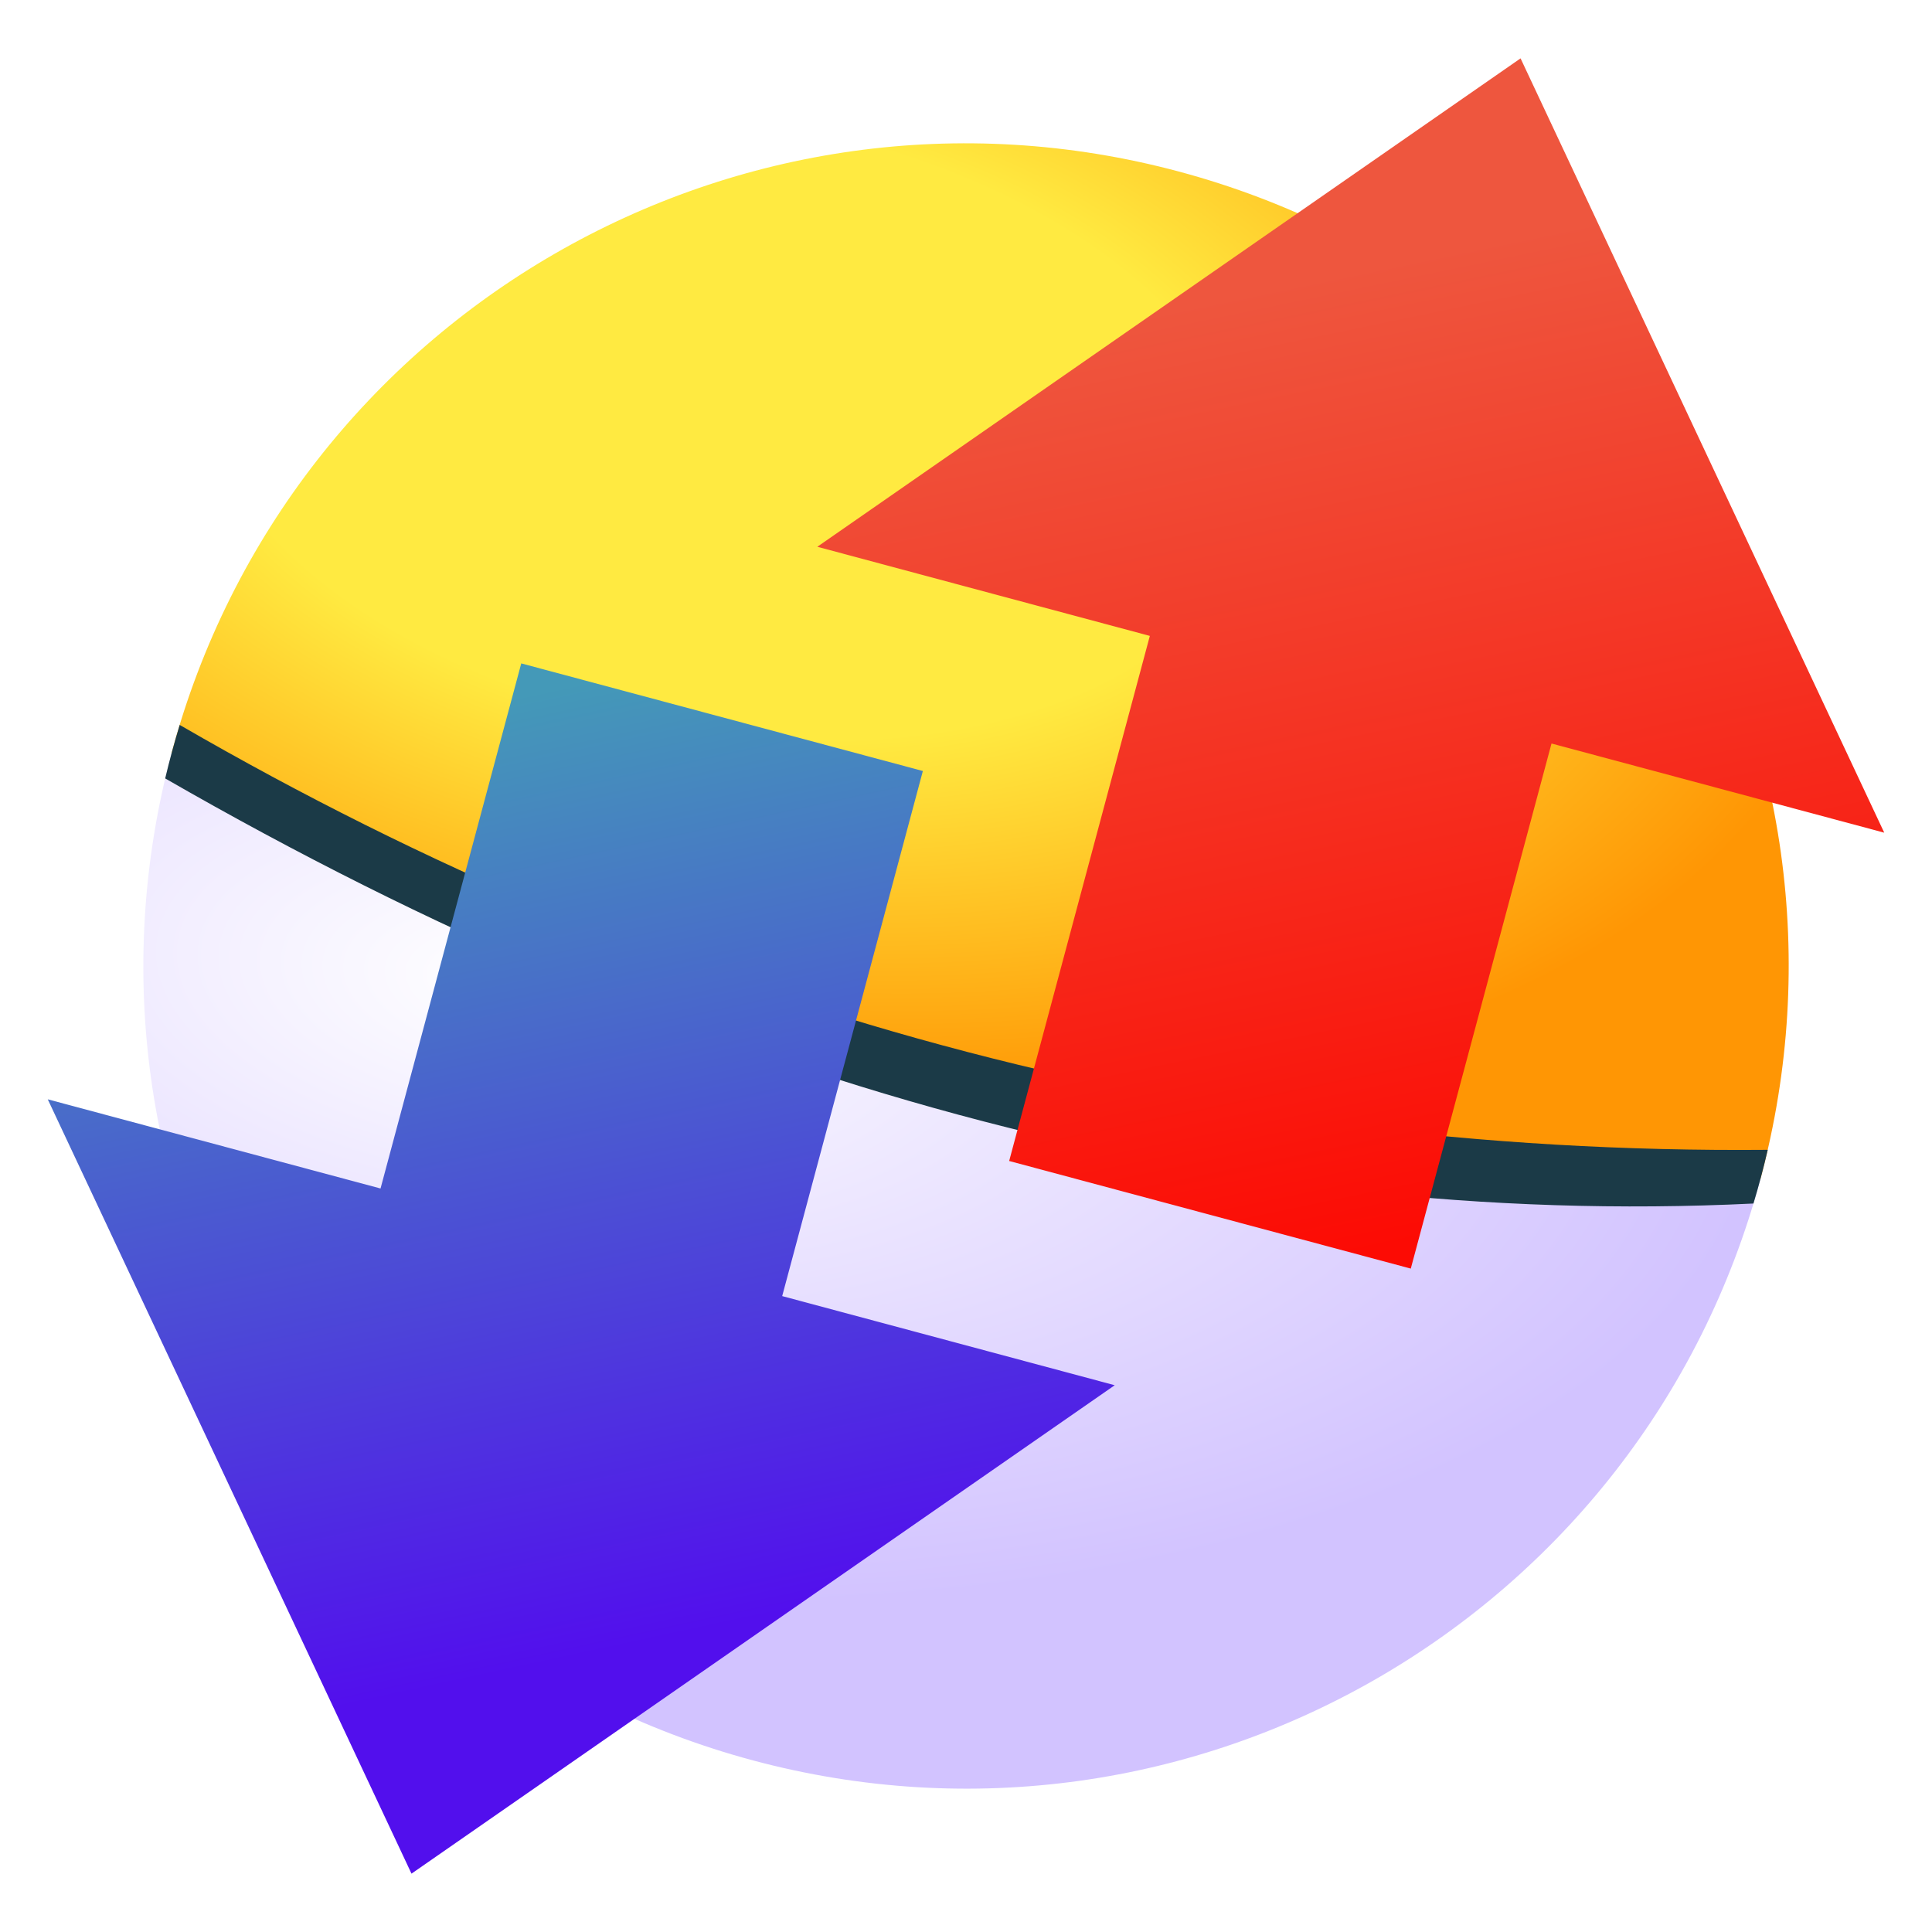
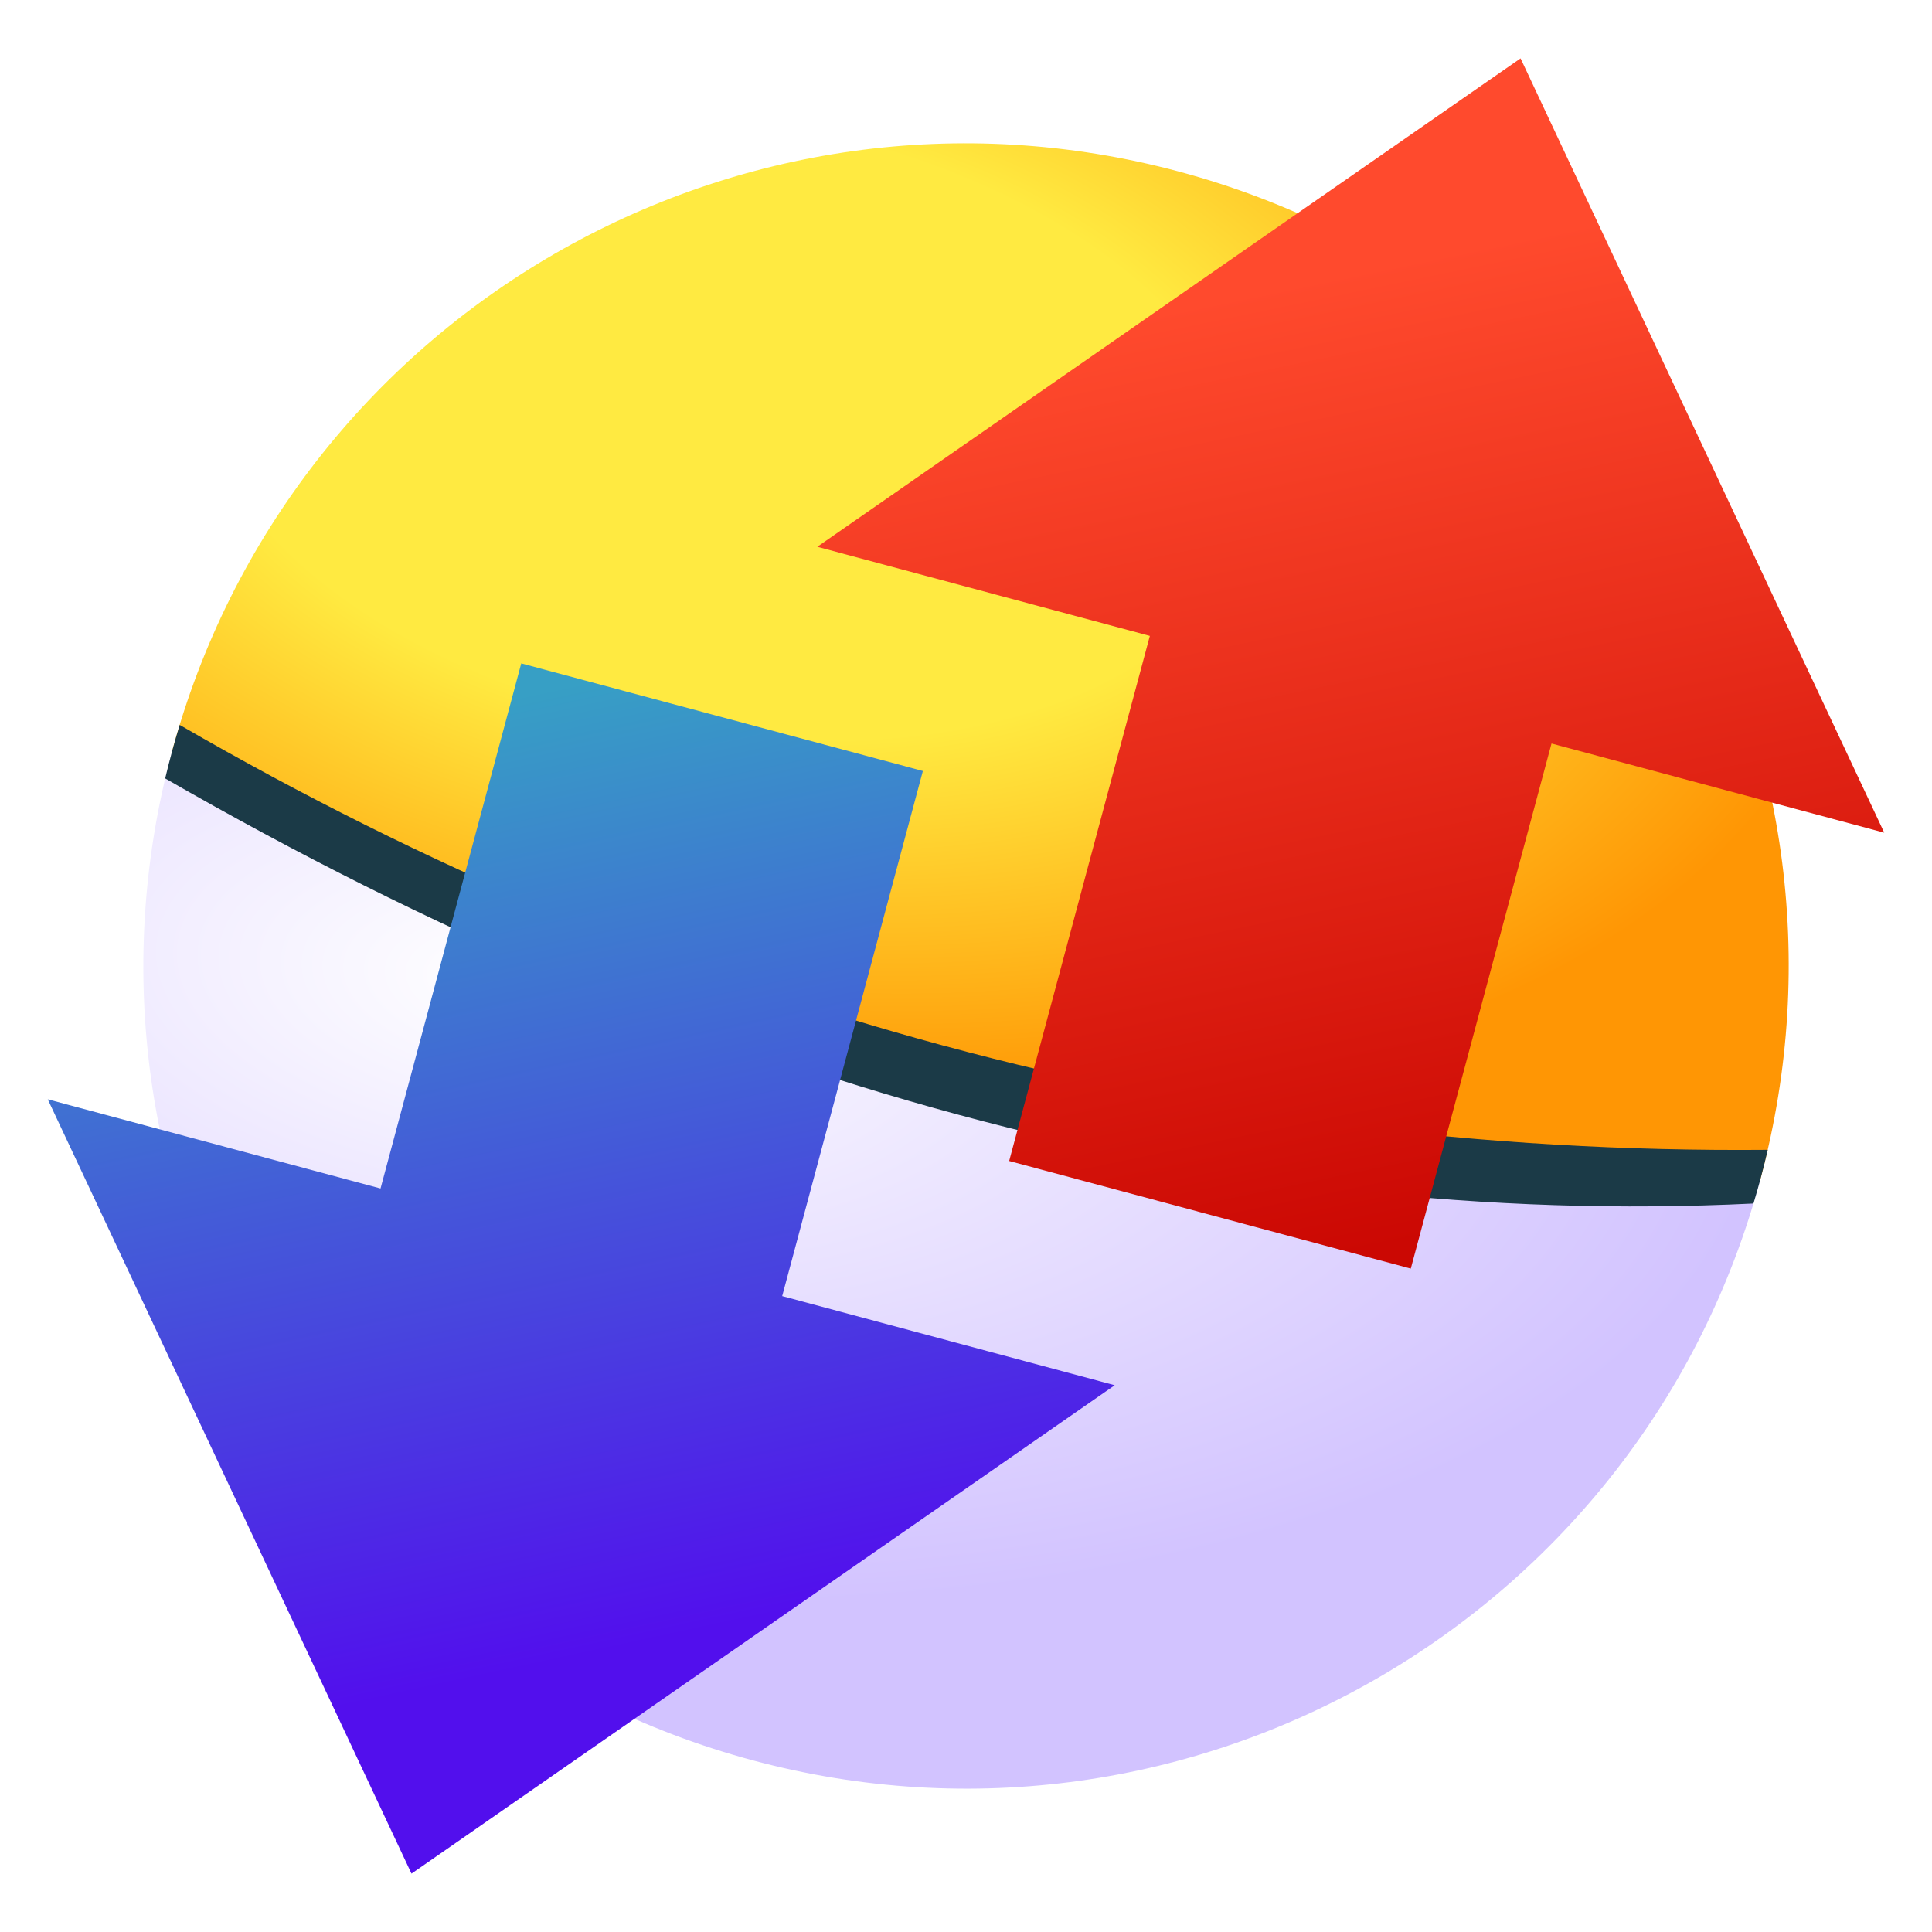
- <svg xmlns="http://www.w3.org/2000/svg" xmlns:xlink="http://www.w3.org/1999/xlink" width="512" height="512" viewBox="0 0 135.467 135.467">
-   <defs>
+ <svg xmlns="http://www.w3.org/2000/svg" xmlns:xlink="http://www.w3.org/1999/xlink" width="512" height="512" viewBox="0 0 135.467 135.467" version="1.1" id="svg218">
+   <defs id="defs206">
+     <linearGradient id="linearGradient3139">
+       <stop offset="0" stop-color="#ee563e" id="stop3135" style="stop-color:#ff4a2d;stop-opacity:1;" />
+       <stop offset="1" stop-color="#fc0b04" id="stop3137" style="stop-color:#cb0803;stop-opacity:1;" />
+     </linearGradient>
    <linearGradient id="prefix__d">
-       <stop offset="0" stop-color="#ee563e" />
-       <stop offset="1" stop-color="#fc0b04" />
+       <stop offset="0" stop-color="#ee563e" id="stop182" />
+       <stop offset="1" stop-color="#fc0b04" id="stop184" />
    </linearGradient>
    <linearGradient id="prefix__c">
-       <stop offset="0" stop-color="#4499b8" />
-       <stop offset="1" stop-color="#520fed" />
+       <stop offset="0" stop-color="#4499b8" id="stop187" style="stop-color:#379fc5;stop-opacity:1;" />
+       <stop offset="1" stop-color="#520fed" id="stop189" />
    </linearGradient>
    <linearGradient id="prefix__a">
-       <stop offset=".462" stop-color="#ffea41" />
-       <stop offset="1" stop-color="#ff9604" />
+       <stop offset=".462" stop-color="#ffea41" id="stop192" />
+       <stop offset="1" stop-color="#ff9604" id="stop194" />
    </linearGradient>
    <linearGradient id="prefix__b">
-       <stop offset="0" stop-color="#fff" />
-       <stop offset="1" stop-color="#d2c3ff" />
+       <stop offset="0" stop-color="#fff" id="stop197" />
+       <stop offset="1" stop-color="#d2c3ff" id="stop199" />
    </linearGradient>
    <linearGradient xlink:href="#prefix__c" id="prefix__h" x1="44.124" y1="52.74" x2="55.158" y2="103.671" gradientUnits="userSpaceOnUse" gradientTransform="matrix(1.28074 0 0 1.28074 -19.016 -19.016)" />
-     <linearGradient xlink:href="#prefix__d" id="prefix__g" x1="81.118" y1="31.247" x2="91.851" y2="82.953" gradientUnits="userSpaceOnUse" gradientTransform="matrix(1.28074 0 0 1.28074 -19.016 -19.016)" />
-     <radialGradient xlink:href="#prefix__a" id="prefix__e" cx="29.561" cy="12.081" fx="29.561" fy="12.081" r="48.676" gradientUnits="userSpaceOnUse" gradientTransform="matrix(-.15932 .93763 -1.62663 -.27642 75.032 5.471)" />
+     <linearGradient xlink:href="#linearGradient3139" id="prefix__g" x1="81.118" y1="31.247" x2="91.851" y2="82.953" gradientUnits="userSpaceOnUse" gradientTransform="matrix(1.28074,0,0,1.28074,-19.016,-19.016)" />
+     <radialGradient xlink:href="#prefix__a" id="prefix__e" cx="29.561" cy="12.081" fx="29.561" fy="12.081" r="48.676" gradientUnits="userSpaceOnUse" gradientTransform="matrix(-0.15932,0.93763,-1.62663,-0.27642,75.032,5.471)" />
    <radialGradient xlink:href="#prefix__b" id="prefix__f" cx="28.243" cy="41.644" fx="28.243" fy="41.644" r="48.675" gradientTransform="matrix(-.096 .87276 -1.79607 -.19756 113.966 52.45)" gradientUnits="userSpaceOnUse" />
  </defs>
-   <path fill="url(#prefix__e)" d="M12.03 52.807c8.243-30.766 39.867-49.024 70.632-40.778 30.765 8.243 49.022 39.866 40.778 70.631C83.6 80.433 46.67 69.888 12.03 52.807z" />
-   <path d="M123.44 82.66A57.67 57.67 0 1112.03 52.806C45.588 69.61 82.415 80.154 123.44 82.66z" fill="url(#prefix__f)" />
-   <path style="-inkscape-stroke:none" d="M12.6 50.83a60.925 60.925 0 00-1.017 3.751c37.048 21.332 74.167 31.62 111.364 29.807a57.047 57.047 0 001.002-3.765C83.884 80.979 46.874 70.677 12.6 50.83z" color="#000" fill="#1b3a47" />
-   <path d="M57.308 38.338l49.31-34.246 25.5 54.293-23.33-6.252-9.867 36.818-28.161-7.545 9.864-36.818z" color="#000" fill="url(#prefix__g)" />
-   <path d="M78.162 97.129l-49.309 34.246L3.349 77.082l23.333 6.252 9.867-36.818 28.16 7.545-9.864 36.818z" color="#000" fill="url(#prefix__h)" />
+   <path fill="url(#prefix__e)" d="M12.03 52.807c8.243-30.766 39.867-49.024 70.632-40.778 30.765 8.243 49.022 39.866 40.778 70.631C83.6 80.433 46.67 69.888 12.03 52.807z" id="path208" style="fill-opacity:1.0" />
+   <path d="M123.44 82.66A57.67 57.67 0 1112.03 52.806C45.588 69.61 82.415 80.154 123.44 82.66z" fill="url(#prefix__f)" id="path210" />
+   <path style="-inkscape-stroke:none" d="M12.6 50.83a60.925 60.925 0 00-1.017 3.751c37.048 21.332 74.167 31.62 111.364 29.807a57.047 57.047 0 001.002-3.765C83.884 80.979 46.874 70.677 12.6 50.83z" color="#000" fill="#1b3a47" id="path212" />
+   <path d="M57.308 38.338l49.31-34.246 25.5 54.293-23.33-6.252-9.867 36.818-28.161-7.545 9.864-36.818z" color="#000" fill="url(#prefix__g)" id="path214" style="fill-opacity:1.0" />
+   <path d="M78.162 97.129l-49.309 34.246L3.349 77.082l23.333 6.252 9.867-36.818 28.16 7.545-9.864 36.818z" color="#000" fill="url(#prefix__h)" id="path216" />
</svg>
